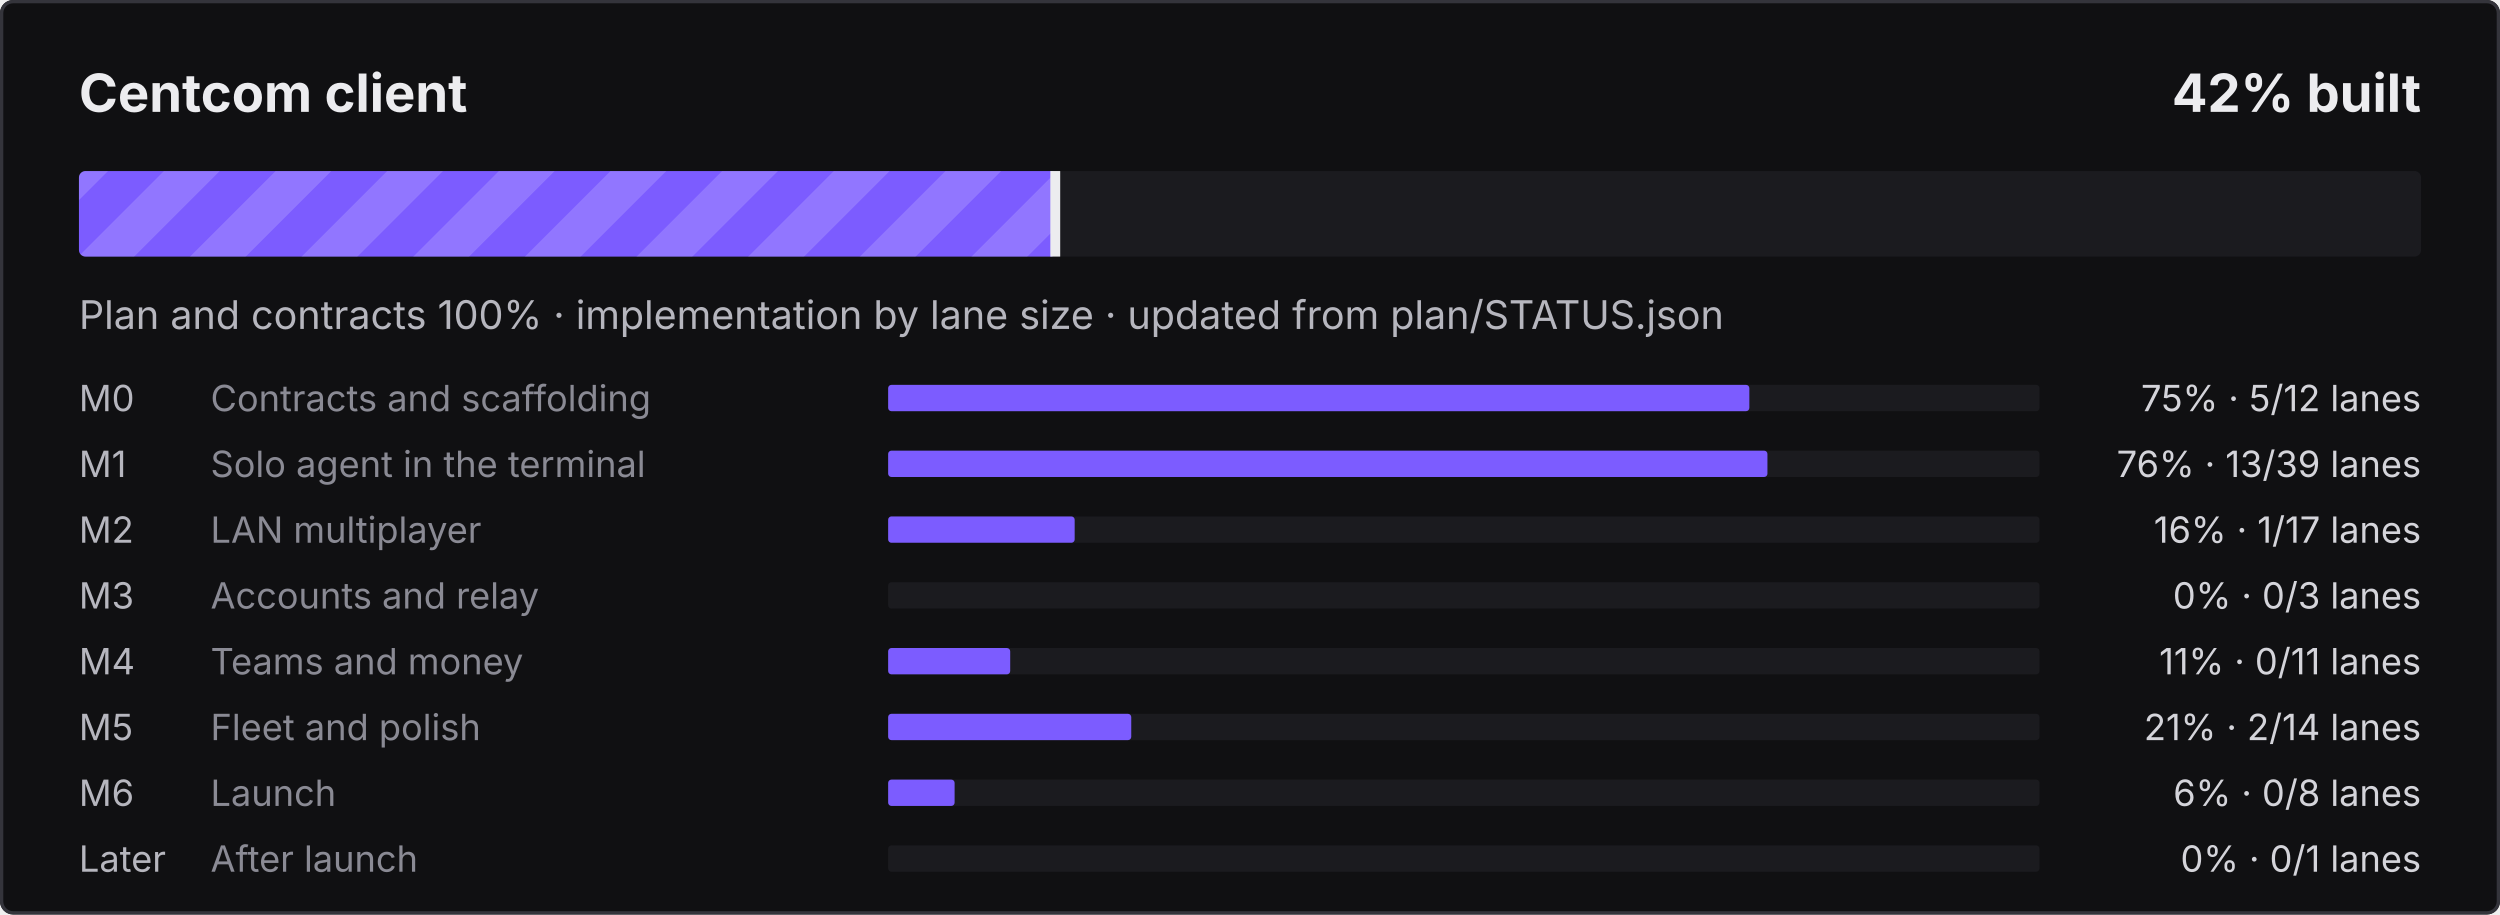
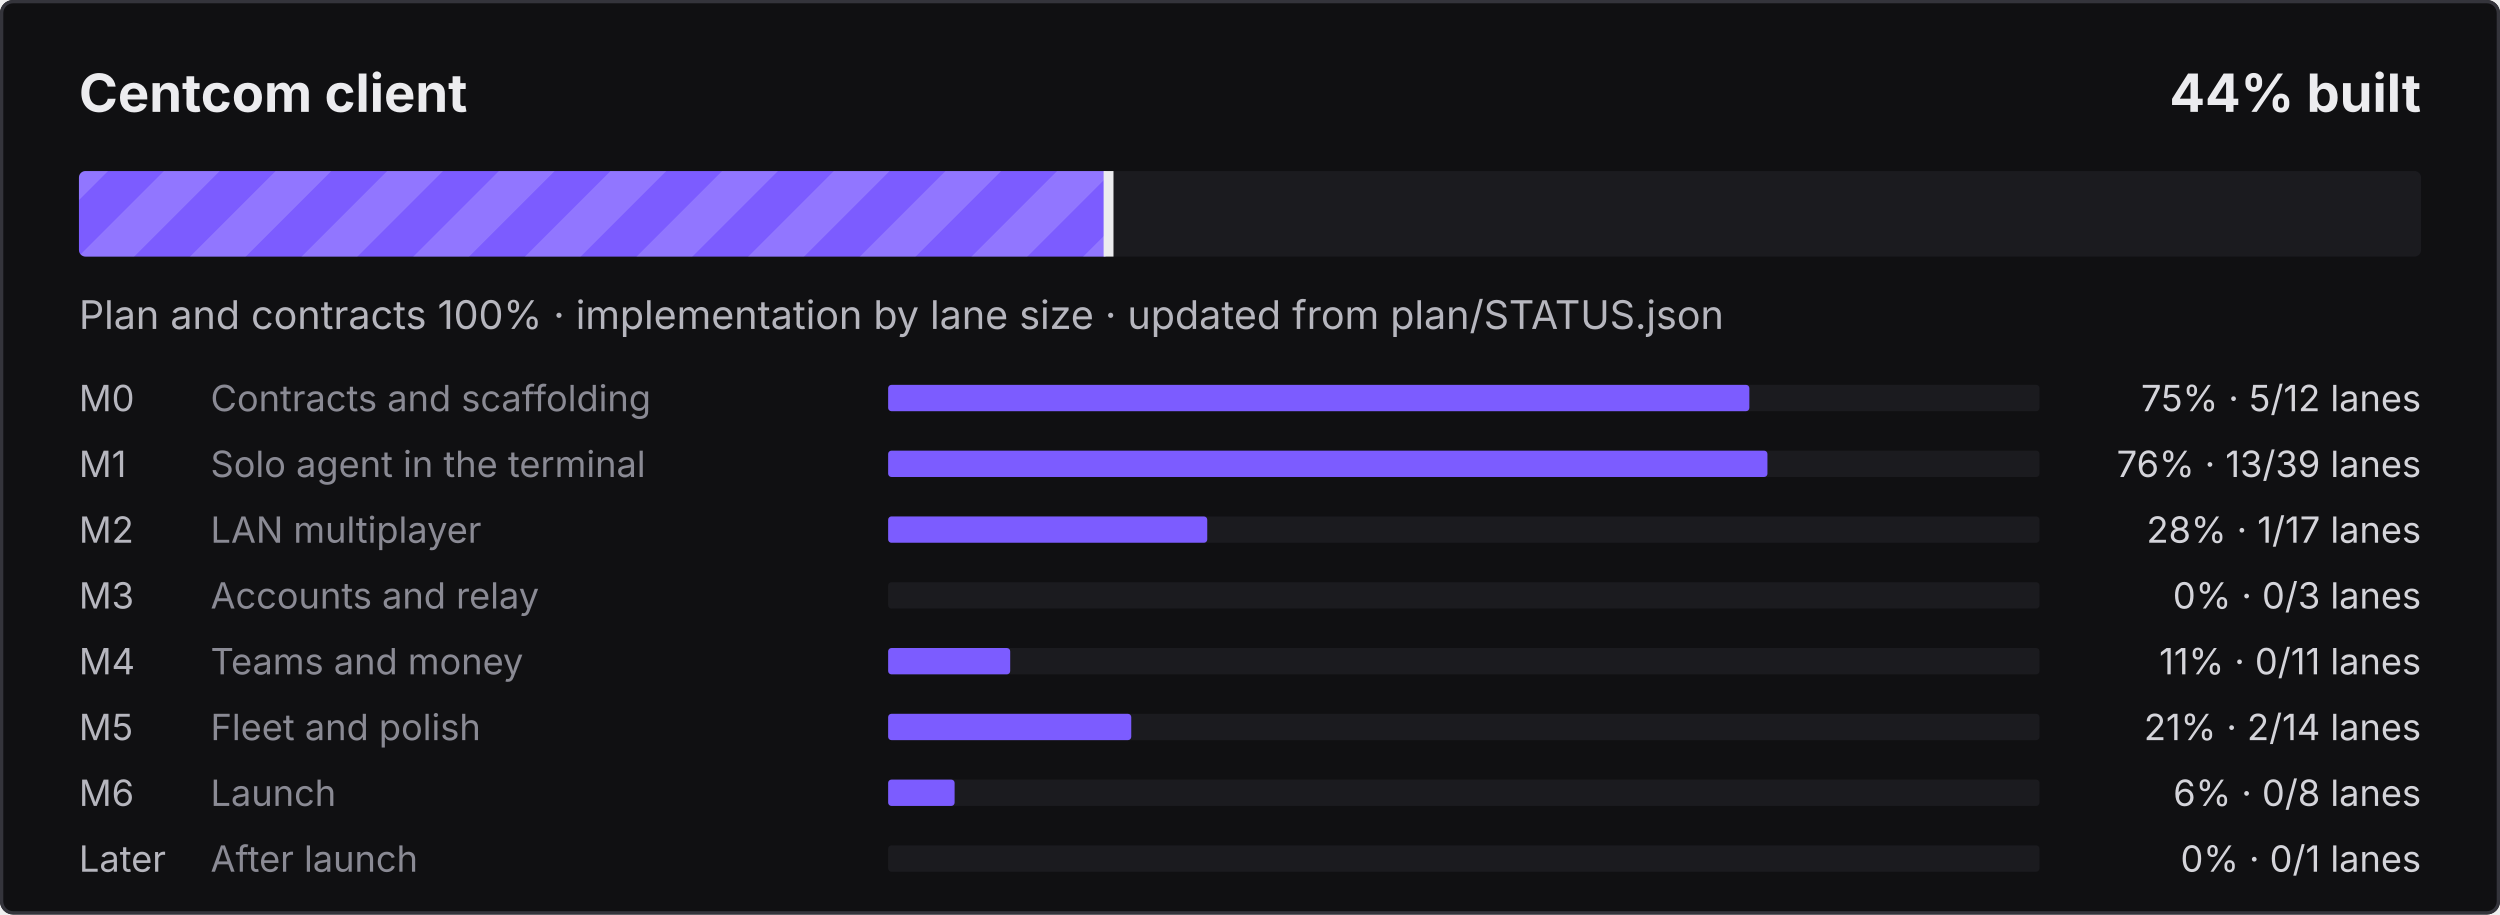
- <svg xmlns="http://www.w3.org/2000/svg" width="760" height="278" viewBox="0 0 760 278" role="img" aria-label="Centcom client: 42% built">
+ <svg xmlns="http://www.w3.org/2000/svg" width="760" height="278" viewBox="0 0 760 278" role="img" aria-label="Centcom client: 44% built">
  <defs>
    <pattern id="s" width="24" height="24" patternUnits="userSpaceOnUse" patternTransform="rotate(45)">
      <rect width="12" height="24" fill="#fff" fill-opacity=".16" />
    </pattern>
    <clipPath id="c">
      <rect x="24" y="52" width="712" height="26" rx="2" />
    </clipPath>
  </defs>
  <style>@keyframes mv{to{transform:translateX(24px)}}
.st{animation:mv .9s linear infinite}text{font-family:ui-sans-serif,system-ui,-apple-system,"Segoe UI",sans-serif}
@media (prefers-reduced-motion:reduce){.st{animation:none}}</style>
  <rect width="760" height="278" rx="4" fill="#101012" />
  <rect x=".5" y=".5" width="759" height="277" rx="3.5" fill="none" stroke="#34343B" />
  <text x="24" y="34" fill="#ECECEF" font-size="16" font-weight="700">Centcom client</text>
-   <text x="736" y="34" fill="#ECECEF" font-size="16" font-weight="700" text-anchor="end">42% built</text>
+   <text x="736" y="34" fill="#ECECEF" font-size="16" font-weight="700" text-anchor="end">44% built</text>
  <rect x="24" y="52" width="712" height="26" rx="2" fill="#1B1B1F" />
  <clipPath id="cf">
-     <rect x="24" y="52" width="297.3" height="26" rx="2" />
+     <rect x="24" y="52" width="313.5" height="26" rx="2" />
  </clipPath>
  <g clip-path="url(#cf)">
-     <rect x="24" y="52" width="297.3" height="26" fill="#7C5CFF" />
-     <rect x="0" y="52" width="345.3" height="26" fill="url(#s)" class="st" />
+     <rect x="24" y="52" width="313.5" height="26" fill="#7C5CFF" />
+     <rect x="0" y="52" width="361.5" height="26" fill="url(#s)" class="st" />
  </g>
-   <rect x="319.3" y="52" width="3" height="26" fill="#ECECEF" />
+   <rect x="335.5" y="52" width="3" height="26" fill="#ECECEF" />
  <text x="24" y="100" fill="#B6B6BE" font-size="12">Plan and contracts 100% · implementation by lane size · updated from plan/STATUS.json</text>
  <text x="24" y="125" fill="#B6B6BE" font-size="11">M0</text>
  <text x="64" y="125" fill="#8A8A94" font-size="11">Contracts and scaffolding</text>
  <rect x="270" y="117" width="350" height="8" rx="1" fill="#1B1B1F" />
  <rect x="270" y="117" width="261.8" height="8" rx="1" fill="#7C5CFF" />
  <text x="736" y="125" fill="#D4D4DA" font-size="11" text-anchor="end">75% · 5/12 lanes</text>
  <text x="24" y="145" fill="#B6B6BE" font-size="11">M1</text>
  <text x="64" y="145" fill="#8A8A94" font-size="11">Solo agent in the terminal</text>
  <rect x="270" y="137" width="350" height="8" rx="1" fill="#1B1B1F" />
  <rect x="270" y="137" width="267.3" height="8" rx="1" fill="#7C5CFF" />
  <text x="736" y="145" fill="#D4D4DA" font-size="11" text-anchor="end">76% · 13/39 lanes</text>
  <text x="24" y="165" fill="#B6B6BE" font-size="11">M2</text>
  <text x="64" y="165" fill="#8A8A94" font-size="11">LAN multiplayer</text>
  <rect x="270" y="157" width="350" height="8" rx="1" fill="#1B1B1F" />
-   <rect x="270" y="157" width="56.7" height="8" rx="1" fill="#7C5CFF" />
-   <text x="736" y="165" fill="#D4D4DA" font-size="11" text-anchor="end">16% · 1/17 lanes</text>
+   <rect x="270" y="157" width="97.0" height="8" rx="1" fill="#7C5CFF" />
+   <text x="736" y="165" fill="#D4D4DA" font-size="11" text-anchor="end">28% · 1/17 lanes</text>
  <text x="24" y="185" fill="#B6B6BE" font-size="11">M3</text>
  <text x="64" y="185" fill="#8A8A94" font-size="11">Accounts and relay</text>
  <rect x="270" y="177" width="350" height="8" rx="1" fill="#1B1B1F" />
  <text x="736" y="185" fill="#D4D4DA" font-size="11" text-anchor="end">0% · 0/3 lanes</text>
  <text x="24" y="205" fill="#B6B6BE" font-size="11">M4</text>
  <text x="64" y="205" fill="#8A8A94" font-size="11">Teams and money</text>
  <rect x="270" y="197" width="350" height="8" rx="1" fill="#1B1B1F" />
  <rect x="270" y="197" width="37.1" height="8" rx="1" fill="#7C5CFF" />
  <text x="736" y="205" fill="#D4D4DA" font-size="11" text-anchor="end">11% · 0/11 lanes</text>
  <text x="24" y="225" fill="#B6B6BE" font-size="11">M5</text>
  <text x="64" y="225" fill="#8A8A94" font-size="11">Fleet and polish</text>
  <rect x="270" y="217" width="350" height="8" rx="1" fill="#1B1B1F" />
  <rect x="270" y="217" width="73.9" height="8" rx="1" fill="#7C5CFF" />
  <text x="736" y="225" fill="#D4D4DA" font-size="11" text-anchor="end">21% · 2/14 lanes</text>
  <text x="24" y="245" fill="#B6B6BE" font-size="11">M6</text>
  <text x="64" y="245" fill="#8A8A94" font-size="11">Launch</text>
  <rect x="270" y="237" width="350" height="8" rx="1" fill="#1B1B1F" />
  <rect x="270" y="237" width="20.2" height="8" rx="1" fill="#7C5CFF" />
  <text x="736" y="245" fill="#D4D4DA" font-size="11" text-anchor="end">6% · 0/8 lanes</text>
  <text x="24" y="265" fill="#B6B6BE" font-size="11">Later</text>
  <text x="64" y="265" fill="#8A8A94" font-size="11">After launch</text>
  <rect x="270" y="257" width="350" height="8" rx="1" fill="#1B1B1F" />
  <text x="736" y="265" fill="#D4D4DA" font-size="11" text-anchor="end">0% · 0/1 lanes</text>
</svg>
